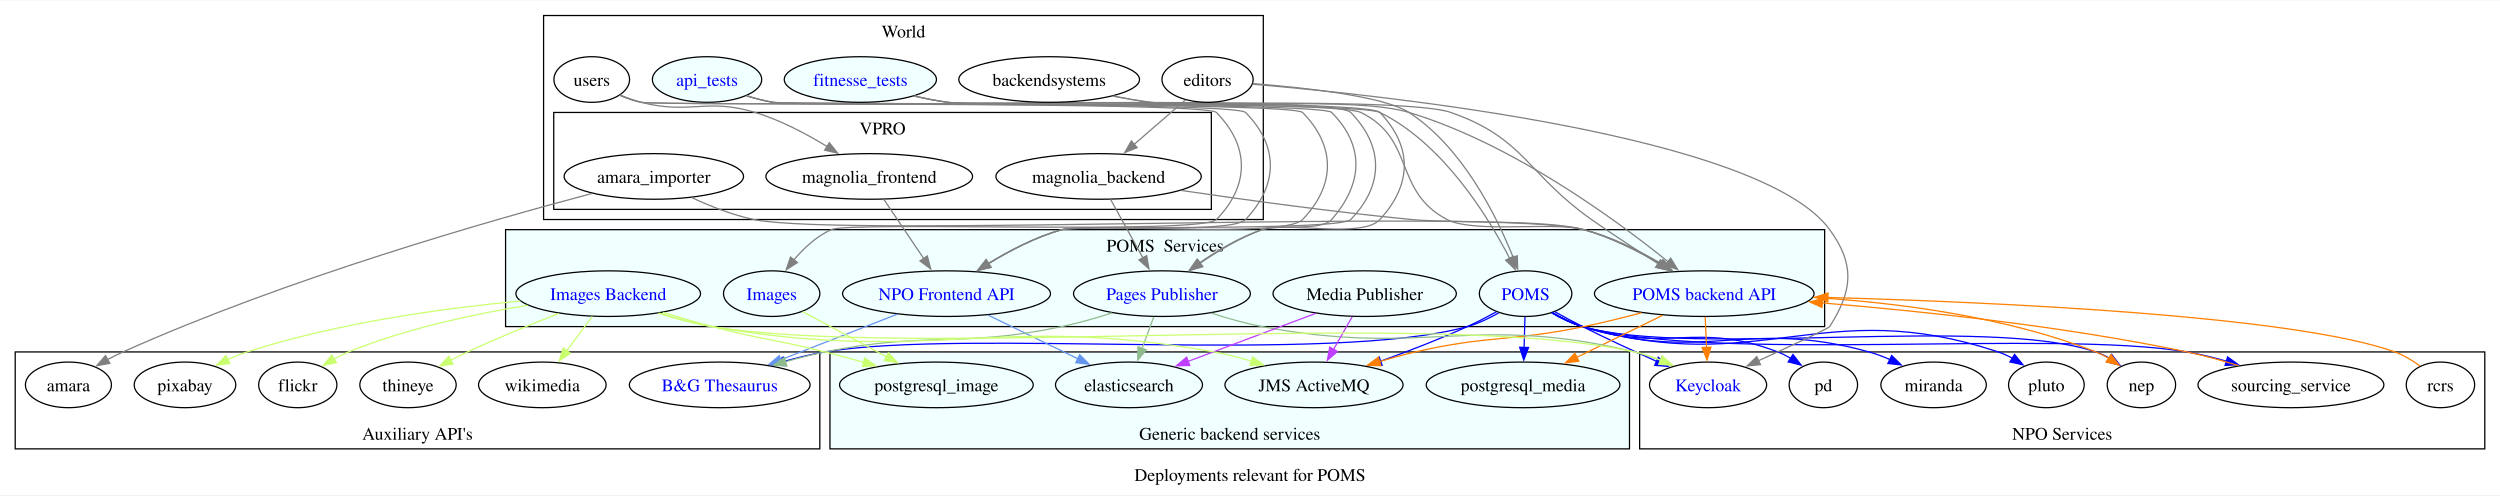
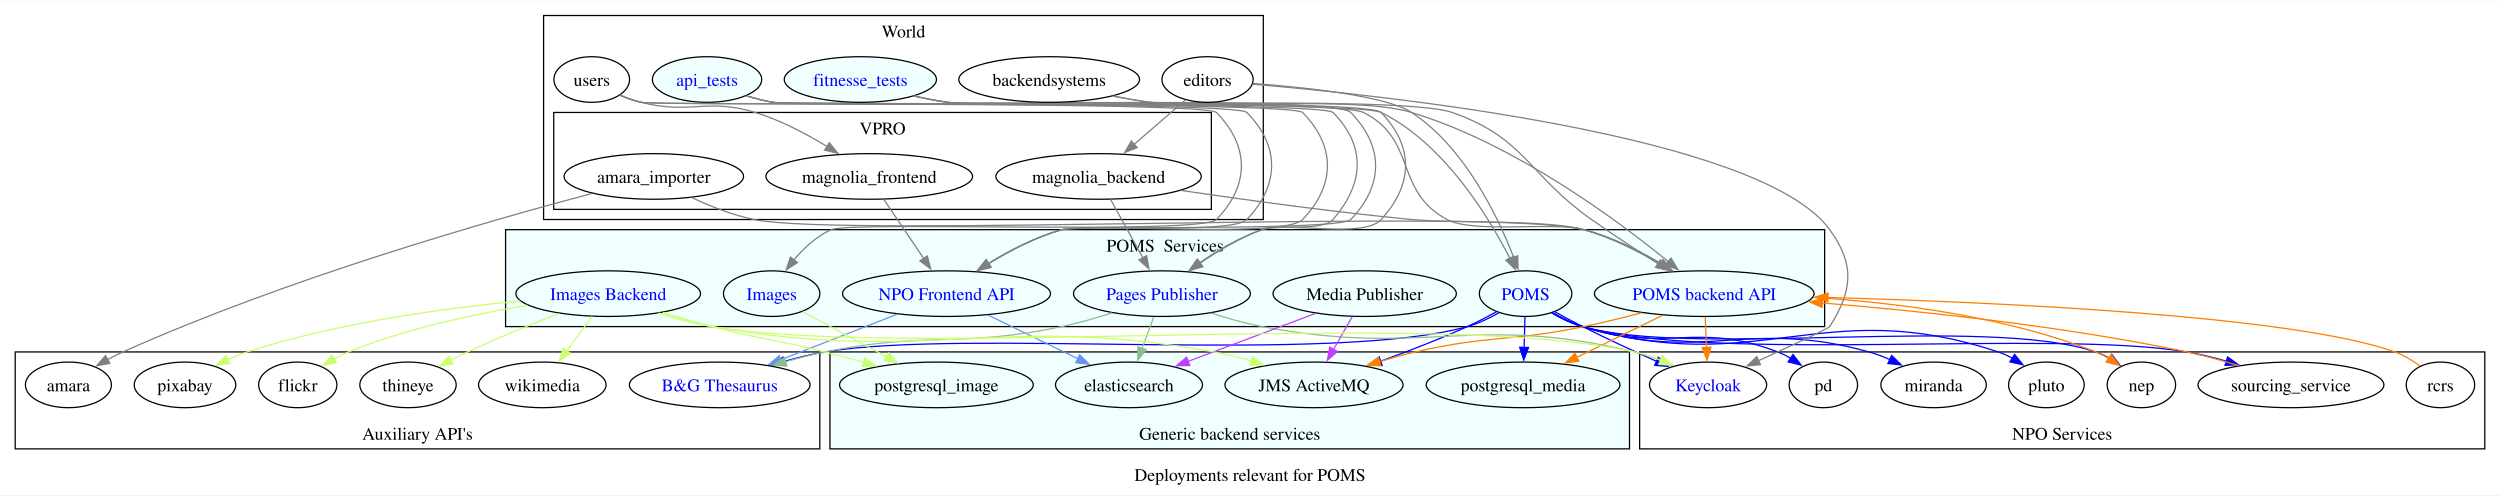
<svg xmlns="http://www.w3.org/2000/svg" xmlns:xlink="http://www.w3.org/1999/xlink" width="1973pt" height="391pt" viewBox="0.00 0.00 1973.00 390.50">
  <g id="graph0" class="graph" transform="scale(1 1) rotate(0) translate(4 386.5)">
    <polygon fill="white" stroke="none" points="-4,4 -4,-386.5 1969,-386.5 1969,4 -4,4" />
    <text text-anchor="middle" x="982.5" y="-7.2" font-family="Times,serif" font-size="14.00">Deployments relevant for POMS</text>
    <g id="clust1" class="cluster">
      <polygon fill="azure" stroke="black" points="651,-32.5 651,-109 1282,-109 1282,-32.5 651,-32.5" />
      <text text-anchor="middle" x="966.5" y="-39.7" font-family="Times,serif" font-size="14.00">Generic backend services</text>
    </g>
    <g id="clust2" class="cluster">
      <polygon fill="none" stroke="black" points="425,-213.5 425,-374.5 993,-374.5 993,-213.5 425,-213.5" />
      <text text-anchor="middle" x="709" y="-357.2" font-family="Times,serif" font-size="14.00">World</text>
    </g>
    <g id="clust3" class="cluster">
      <polygon fill="none" stroke="black" points="433,-221.5 433,-298 952,-298 952,-221.5 433,-221.5" />
      <text text-anchor="middle" x="692.5" y="-280.7" font-family="Times,serif" font-size="14.00">VPRO</text>
    </g>
    <g id="clust4" class="cluster">
      <polygon fill="azure" stroke="black" points="395,-129 395,-205.5 1436,-205.5 1436,-129 395,-129" />
      <text text-anchor="middle" x="915.5" y="-188.2" font-family="Times,serif" font-size="14.00">POMS  Services</text>
    </g>
    <g id="clust5" class="cluster">
      <polygon fill="none" stroke="black" points="1290,-32.5 1290,-109 1957,-109 1957,-32.5 1290,-32.5" />
      <text text-anchor="middle" x="1623.5" y="-39.7" font-family="Times,serif" font-size="14.00">NPO Services</text>
    </g>
    <g id="clust6" class="cluster">
      <polygon fill="none" stroke="black" points="8,-32.5 8,-109 643,-109 643,-32.5 8,-32.5" />
      <text text-anchor="middle" x="325.5" y="-39.7" font-family="Times,serif" font-size="14.00">Auxiliary API's</text>
    </g>
    <g id="node1" class="node">
      <g id="a_node1">
        <a xlink:href="https://poms.omroep.nl/" xlink:title="POMS">
          <ellipse fill="none" stroke="black" cx="1200" cy="-155" rx="36.51" ry="18" />
          <text text-anchor="middle" x="1200" y="-149.95" font-family="Times,serif" font-size="14.00" fill="blue">POMS</text>
        </a>
      </g>
    </g>
    <g id="node8" class="node">
      <g id="a_node8">
        <a xlink:href="http://gtaa.beeldengeluid.nl/" xlink:title="B&amp;G Thesaurus">
          <ellipse fill="none" stroke="black" cx="564" cy="-83" rx="71.31" ry="18" />
          <text text-anchor="middle" x="564" y="-77.95" font-family="Times,serif" font-size="14.00" fill="blue">B&amp;G Thesaurus</text>
        </a>
      </g>
    </g>
    <g id="edge9" class="edge">
      <path fill="none" stroke="blue" d="M1178.88,-139.89C1171.34,-135.58 1162.59,-131.36 1154,-129 1045.29,-99.07 758.2,-127.63 647,-109 636.42,-107.23 625.31,-104.51 614.77,-101.5" />
      <polygon fill="blue" stroke="blue" points="616.07,-98.24 605.49,-98.73 614.07,-104.94 616.07,-98.24" />
    </g>
    <g id="node12" class="node">
      <ellipse fill="none" stroke="black" cx="1198" cy="-83" rx="76.43" ry="18" />
      <text text-anchor="middle" x="1198" y="-77.95" font-family="Times,serif" font-size="14.00">postgresql_media</text>
    </g>
    <g id="edge10" class="edge">
      <path fill="none" stroke="blue" d="M1199.51,-136.7C1199.3,-129.41 1199.05,-120.73 1198.82,-112.54" />
      <polygon fill="blue" stroke="blue" points="1202.32,-112.51 1198.53,-102.62 1195.32,-112.71 1202.32,-112.51" />
    </g>
    <g id="node15" class="node">
      <ellipse fill="none" stroke="black" cx="1033" cy="-83" rx="70.29" ry="18" />
      <text text-anchor="middle" x="1033" y="-77.95" font-family="Times,serif" font-size="14.00">JMS ActiveMQ</text>
    </g>
    <g id="edge11" class="edge">
      <path fill="none" stroke="blue" d="M1176.92,-140.63C1169.69,-136.67 1161.61,-132.46 1154,-129 1131.92,-118.96 1106.89,-109.36 1085.34,-101.63" />
      <polygon fill="blue" stroke="blue" points="1086.77,-98.43 1076.18,-98.39 1084.44,-105.03 1086.77,-98.43" />
    </g>
    <g id="node22" class="node">
      <ellipse fill="none" stroke="black" cx="1435" cy="-83" rx="27" ry="18" />
      <text text-anchor="middle" x="1435" y="-77.95" font-family="Times,serif" font-size="14.00">pd</text>
    </g>
    <g id="edge12" class="edge">
      <path fill="none" stroke="blue" d="M1221.21,-140.05C1228.49,-135.87 1236.85,-131.68 1245,-129 1310.56,-107.41 1334.6,-133.83 1399,-109 1402.48,-107.66 1405.94,-105.91 1409.28,-103.97" />
      <polygon fill="blue" stroke="blue" points="1411.04,-107 1417.47,-98.58 1407.2,-101.15 1411.04,-107" />
    </g>
    <g id="node24" class="node">
      <ellipse fill="none" stroke="black" cx="1522" cy="-83" rx="41.63" ry="18" />
      <text text-anchor="middle" x="1522" y="-77.95" font-family="Times,serif" font-size="14.00">miranda</text>
    </g>
    <g id="edge13" class="edge">
      <path fill="none" stroke="blue" d="M1221.15,-139.86C1228.42,-135.66 1236.8,-131.52 1245,-129 1341.4,-99.42 1373.87,-136.09 1471,-109 1476.56,-107.45 1482.24,-105.3 1487.69,-102.91" />
      <polygon fill="blue" stroke="blue" points="1488.92,-106.21 1496.45,-98.76 1485.92,-99.88 1488.92,-106.21" />
    </g>
    <g id="node25" class="node">
      <ellipse fill="none" stroke="black" cx="1611" cy="-83" rx="29.86" ry="18" />
      <text text-anchor="middle" x="1611" y="-77.95" font-family="Times,serif" font-size="14.00">pluto</text>
    </g>
    <g id="edge14" class="edge">
      <path fill="none" stroke="blue" d="M1220.66,-139.99C1228.03,-135.69 1236.59,-131.45 1245,-129 1385.2,-88.08 1434.43,-155.14 1573,-109 1576.79,-107.74 1580.56,-106 1584.17,-104.03" />
      <polygon fill="blue" stroke="blue" points="1585.9,-107.07 1592.55,-98.82 1582.21,-101.13 1585.9,-107.07" />
    </g>
    <g id="node26" class="node">
      <ellipse fill="none" stroke="black" cx="1686" cy="-83" rx="27" ry="18" />
      <text text-anchor="middle" x="1686" y="-77.95" font-family="Times,serif" font-size="14.00">nep</text>
    </g>
    <g id="edge15" class="edge">
      <path fill="none" stroke="blue" d="M1220.64,-139.93C1228.01,-135.63 1236.58,-131.41 1245,-129 1331.64,-104.25 1564.7,-138.04 1650,-109 1653.71,-107.74 1657.39,-105.97 1660.9,-103.95" />
      <polygon fill="blue" stroke="blue" points="1662.53,-107.06 1668.95,-98.64 1658.67,-101.22 1662.53,-107.06" />
    </g>
    <g id="node27" class="node">
      <ellipse fill="none" stroke="black" cx="1804" cy="-83" rx="73.36" ry="18" />
      <text text-anchor="middle" x="1804" y="-77.95" font-family="Times,serif" font-size="14.00">sourcing_service</text>
    </g>
    <g id="edge16" class="edge">
      <path fill="none" stroke="blue" d="M1220.63,-139.9C1228,-135.59 1236.57,-131.37 1245,-129 1347.12,-100.24 1617.42,-126.84 1722,-109 1732.24,-107.25 1742.98,-104.6 1753.2,-101.67" />
      <polygon fill="blue" stroke="blue" points="1754.02,-105.08 1762.58,-98.84 1752,-98.38 1754.02,-105.08" />
    </g>
    <g id="node28" class="node">
      <g id="a_node28">
        <a xlink:href="https://ident.poms.omroep.nl/auth/" xlink:title="Keycloak">
          <ellipse fill="none" stroke="black" cx="1344" cy="-83" rx="46.23" ry="18" />
          <text text-anchor="middle" x="1344" y="-77.95" font-family="Times,serif" font-size="14.00" fill="blue">Keycloak</text>
        </a>
      </g>
    </g>
    <g id="edge17" class="edge">
      <path fill="none" stroke="blue" d="M1223.16,-140.66C1230.12,-136.78 1237.82,-132.62 1245,-129 1263.94,-119.46 1285.32,-109.62 1303.35,-101.59" />
      <polygon fill="blue" stroke="blue" points="1304.7,-104.82 1312.43,-97.58 1301.86,-98.42 1304.7,-104.82" />
    </g>
    <g id="node2" class="node">
      <g id="a_node2">
        <a xlink:href="https://api.poms.omroep.nl/" xlink:title="POMS backend API">
          <ellipse fill="none" stroke="black" cx="1341" cy="-155" rx="86.67" ry="18" />
          <text text-anchor="middle" x="1341" y="-149.95" font-family="Times,serif" font-size="14.00" fill="blue">POMS backend API</text>
        </a>
      </g>
    </g>
    <g id="edge18" class="edge">
      <path fill="none" stroke="#ff7f00" d="M1308.19,-137.94C1288.07,-128.09 1262.09,-115.37 1240.41,-104.76" />
      <polygon fill="#ff7f00" stroke="#ff7f00" points="1242.04,-101.66 1231.52,-100.41 1238.96,-107.95 1242.04,-101.66" />
    </g>
    <g id="edge19" class="edge">
      <path fill="none" stroke="#ff7f00" d="M1291.44,-139.88C1276.88,-136.02 1260.87,-132.06 1246,-129 1187.46,-116.93 1171.25,-122.4 1113,-109 1103.72,-106.87 1093.97,-104.19 1084.58,-101.39" />
      <polygon fill="#ff7f00" stroke="#ff7f00" points="1085.81,-98.11 1075.22,-98.51 1083.75,-104.8 1085.81,-98.11" />
    </g>
    <g id="edge20" class="edge">
      <path fill="none" stroke="#ff7f00" d="M1426.98,-152.03C1490.54,-148.08 1578.14,-137.35 1650,-109 1653.47,-107.63 1656.93,-105.87 1660.25,-103.92" />
      <polygon fill="#ff7f00" stroke="#ff7f00" points="1662.03,-106.94 1668.45,-98.52 1658.17,-101.1 1662.03,-106.94" />
    </g>
    <g id="edge21" class="edge">
      <path fill="none" stroke="#ff7f00" d="M1341.74,-136.7C1342.05,-129.41 1342.43,-120.73 1342.78,-112.54" />
      <polygon fill="#ff7f00" stroke="#ff7f00" points="1346.27,-112.76 1343.2,-102.62 1339.28,-112.46 1346.27,-112.76" />
    </g>
    <g id="node3" class="node">
      <g id="a_node3">
        <a xlink:href="https://rs.poms.omroep.nl/" xlink:title="NPO Frontend API">
          <ellipse fill="none" stroke="black" cx="743" cy="-155" rx="82.06" ry="18" />
          <text text-anchor="middle" x="743" y="-149.95" font-family="Times,serif" font-size="14.00" fill="blue">NPO Frontend API</text>
        </a>
      </g>
    </g>
    <g id="edge24" class="edge">
      <path fill="none" stroke="cornflowerblue" d="M704.16,-138.81C677.17,-128.26 641.02,-114.12 612.19,-102.85" />
      <polygon fill="cornflowerblue" stroke="cornflowerblue" points="613.54,-99.61 602.95,-99.23 610.99,-106.13 613.54,-99.61" />
    </g>
    <g id="node14" class="node">
      <ellipse fill="none" stroke="black" cx="887" cy="-83" rx="58" ry="18" />
      <text text-anchor="middle" x="887" y="-77.95" font-family="Times,serif" font-size="14.00">elasticsearch</text>
    </g>
    <g id="edge25" class="edge">
      <path fill="none" stroke="cornflowerblue" d="M775.68,-138.12C796.74,-127.88 824.27,-114.49 846.69,-103.6" />
      <polygon fill="cornflowerblue" stroke="cornflowerblue" points="848.08,-106.81 855.55,-99.29 845.02,-100.51 848.08,-106.81" />
    </g>
    <g id="node4" class="node">
      <g id="a_node4">
        <a xlink:href="https://publish.pages.omroep.nl/" xlink:title="Pages Publisher">
          <ellipse fill="none" stroke="black" cx="913" cy="-155" rx="69.78" ry="18" />
          <text text-anchor="middle" x="913" y="-149.95" font-family="Times,serif" font-size="14.00" fill="blue">Pages Publisher</text>
        </a>
      </g>
    </g>
    <g id="edge26" class="edge">
      <path fill="none" stroke="darkseagreen" d="M873.63,-139.84C861.1,-135.79 847.09,-131.74 834,-129 752.19,-111.86 728.93,-125.57 647,-109 636.82,-106.94 626.09,-104.17 615.86,-101.23" />
      <polygon fill="darkseagreen" stroke="darkseagreen" points="617.02,-97.93 606.44,-98.43 615.02,-104.64 617.02,-97.93" />
    </g>
    <g id="edge27" class="edge">
      <path fill="none" stroke="darkseagreen" d="M906.57,-136.7C903.77,-129.15 900.42,-120.12 897.28,-111.68" />
      <polygon fill="darkseagreen" stroke="darkseagreen" points="900.64,-110.68 893.88,-102.52 894.08,-113.12 900.64,-110.68" />
    </g>
    <g id="edge28" class="edge">
      <path fill="none" stroke="darkseagreen" d="M951.91,-139.66C964.53,-135.56 978.71,-131.52 992,-129 1120.68,-104.63 1158.71,-139.81 1286,-109 1292.85,-107.34 1299.92,-104.94 1306.67,-102.27" />
      <polygon fill="darkseagreen" stroke="darkseagreen" points="1307.69,-105.64 1315.53,-98.52 1304.96,-99.19 1307.69,-105.64" />
    </g>
    <g id="node5" class="node">
      <ellipse fill="none" stroke="black" cx="1073" cy="-155" rx="72.34" ry="18" />
      <text text-anchor="middle" x="1073" y="-149.95" font-family="Times,serif" font-size="14.00">Media Publisher</text>
    </g>
    <g id="edge29" class="edge">
      <path fill="none" stroke="#bf3eff" d="M1034.46,-139.5C1005.14,-128.46 964.68,-113.23 933.55,-101.52" />
      <polygon fill="#bf3eff" stroke="#bf3eff" points="934.97,-98.32 924.38,-98.07 932.51,-104.87 934.97,-98.32" />
    </g>
    <g id="edge30" class="edge">
      <path fill="none" stroke="#bf3eff" d="M1063.11,-136.7C1058.66,-128.9 1053.29,-119.51 1048.33,-110.83" />
      <polygon fill="#bf3eff" stroke="#bf3eff" points="1051.53,-109.36 1043.52,-102.42 1045.45,-112.84 1051.53,-109.36" />
    </g>
    <g id="node6" class="node">
      <g id="a_node6">
        <a xlink:href="https://images.poms.omroep.nl" xlink:title="Images">
          <ellipse fill="none" stroke="black" cx="605" cy="-155" rx="38.04" ry="18" />
          <text text-anchor="middle" x="605" y="-149.95" font-family="Times,serif" font-size="14.00" fill="blue">Images</text>
        </a>
      </g>
    </g>
    <g id="node13" class="node">
      <ellipse fill="none" stroke="black" cx="735" cy="-83" rx="76.43" ry="18" />
      <text text-anchor="middle" x="735" y="-77.95" font-family="Times,serif" font-size="14.00">postgresql_image</text>
    </g>
    <g id="edge31" class="edge">
      <path fill="none" stroke="#caff70" d="M629.45,-140.83C648.12,-130.78 674.22,-116.73 695.79,-105.11" />
      <polygon fill="#caff70" stroke="#caff70" points="697.17,-108.34 704.32,-100.52 693.85,-102.18 697.17,-108.34" />
    </g>
    <g id="node7" class="node">
      <g id="a_node7">
        <a xlink:href="https://poms.omroep.nl/images/" xlink:title="Images Backend">
          <ellipse fill="none" stroke="black" cx="476" cy="-155" rx="72.85" ry="18" />
          <text text-anchor="middle" x="476" y="-149.95" font-family="Times,serif" font-size="14.00" fill="blue">Images Backend</text>
        </a>
      </g>
    </g>
    <g id="node9" class="node">
      <ellipse fill="none" stroke="black" cx="318" cy="-83" rx="38.04" ry="18" />
      <text text-anchor="middle" x="318" y="-77.95" font-family="Times,serif" font-size="14.00">thineye</text>
    </g>
    <g id="edge32" class="edge">
      <path fill="none" stroke="#caff70" d="M437.05,-139.35C415.57,-130.99 388.55,-120 365,-109 360.67,-106.98 356.16,-104.75 351.74,-102.48" />
      <polygon fill="#caff70" stroke="#caff70" points="353.49,-99.45 343.01,-97.91 350.24,-105.65 353.49,-99.45" />
    </g>
    <g id="edge33" class="edge">
      <path fill="none" stroke="#caff70" d="M519.23,-140.16C531.69,-136.35 545.34,-132.35 558,-129 597.2,-118.64 607.71,-118.99 647,-109 656.95,-106.47 667.48,-103.63 677.67,-100.79" />
      <polygon fill="#caff70" stroke="#caff70" points="678.41,-104.21 687.09,-98.13 676.52,-97.47 678.41,-104.21" />
    </g>
    <g id="edge34" class="edge">
      <path fill="none" stroke="#caff70" d="M515.98,-139.66C529.19,-135.51 544.07,-131.44 558,-129 731.59,-98.63 780.57,-140.28 954,-109 963.77,-107.24 974.02,-104.61 983.77,-101.71" />
      <polygon fill="#caff70" stroke="#caff70" points="984.58,-105.12 993.08,-98.8 982.49,-98.44 984.58,-105.12" />
    </g>
    <g id="edge35" class="edge">
      <path fill="none" stroke="#caff70" d="M515.53,-139.61C528.84,-135.39 543.9,-131.3 558,-129 717.73,-102.95 1127.96,-143.88 1286,-109 1292.96,-107.46 1300.12,-105.1 1306.93,-102.42" />
      <polygon fill="#caff70" stroke="#caff70" points="1308.04,-105.75 1315.88,-98.63 1305.31,-99.31 1308.04,-105.75" />
    </g>
    <g id="node29" class="node">
      <ellipse fill="none" stroke="black" cx="424" cy="-83" rx="50.33" ry="18" />
      <text text-anchor="middle" x="424" y="-77.95" font-family="Times,serif" font-size="14.00">wikimedia</text>
    </g>
    <g id="edge36" class="edge">
      <path fill="none" stroke="#caff70" d="M463.41,-137.05C457.34,-128.89 449.93,-118.91 443.18,-109.82" />
      <polygon fill="#caff70" stroke="#caff70" points="446.15,-107.94 437.37,-102 440.53,-112.12 446.15,-107.94" />
    </g>
    <g id="node30" class="node">
      <ellipse fill="none" stroke="black" cx="142" cy="-83" rx="40.09" ry="18" />
      <text text-anchor="middle" x="142" y="-77.95" font-family="Times,serif" font-size="14.00">pixabay</text>
    </g>
    <g id="edge37" class="edge">
      <path fill="none" stroke="#caff70" d="M406.63,-149.19C348.02,-143.68 262.46,-132.22 191,-109 185.88,-107.34 180.63,-105.19 175.57,-102.86" />
      <polygon fill="#caff70" stroke="#caff70" points="177.4,-99.86 166.88,-98.57 174.3,-106.14 177.4,-99.86" />
    </g>
    <g id="node31" class="node">
      <ellipse fill="none" stroke="black" cx="231" cy="-83" rx="30.88" ry="18" />
      <text text-anchor="middle" x="231" y="-77.95" font-family="Times,serif" font-size="14.00">flickr</text>
    </g>
    <g id="edge38" class="edge">
      <path fill="none" stroke="#caff70" d="M412.43,-145.8C371.06,-139.08 316.55,-127.58 271,-109 267.13,-107.42 263.22,-105.48 259.43,-103.38" />
      <polygon fill="#caff70" stroke="#caff70" points="261.49,-100.54 251.11,-98.39 257.88,-106.54 261.49,-100.54" />
    </g>
    <g id="node10" class="node">
      <g id="a_node10">
        <a xlink:href="https://git.vpro.nl/npo/test/api-tests/pipelines" xlink:title="api_tests">
          <ellipse fill="azure" stroke="black" cx="554" cy="-324" rx="43.16" ry="18" />
          <text text-anchor="middle" x="554" y="-318.95" font-family="Times,serif" font-size="14.00" fill="blue">api_tests</text>
        </a>
      </g>
    </g>
    <g id="edge42" class="edge">
-       <path fill="none" stroke="gray" d="M585.24,-311.12C592,-309.03 599.16,-307.15 606,-306 631.42,-301.72 1046.84,-309.33 1070,-298 1113.3,-276.81 1095.32,-235.91 1138,-213.5 1159.31,-202.31 1222.85,-212.08 1246,-205.5 1267.08,-199.5 1288.89,-188.53 1306.29,-178.44" />
+       <path fill="none" stroke="gray" d="M585.24,-311.12C592,-309.03 599.16,-307.15 606,-306 631.53,-301.71 1048.83,-309.55 1072,-298 1114.65,-276.74 1095.97,-235.96 1138,-213.5 1159.22,-202.16 1222.85,-212.08 1246,-205.5 1267.08,-199.5 1288.89,-188.53 1306.29,-178.44" />
      <polygon fill="gray" stroke="gray" points="1307.89,-181.56 1314.68,-173.43 1304.3,-175.55 1307.89,-181.56" />
    </g>
    <g id="edge43" class="edge">
      <path fill="none" stroke="gray" d="M585.25,-311.13C592,-309.04 599.16,-307.16 606,-306 617.45,-304.06 1015.87,-306.29 1024,-298 1050.3,-271.19 1049.99,-240.61 1024,-213.5 1009.38,-198.25 854.36,-211.14 834,-205.5 813.43,-199.8 792.37,-188.75 775.69,-178.53" />
      <polygon fill="gray" stroke="gray" points="778.02,-175.86 767.7,-173.46 774.28,-181.77 778.02,-175.86" />
    </g>
    <g id="edge44" class="edge">
-       <path fill="none" stroke="gray" d="M585.25,-311.13C592,-309.03 599.16,-307.15 606,-306 618.08,-303.96 1038.42,-306.74 1047,-298 1073.31,-271.2 1071.57,-241.9 1047,-213.5 1038.92,-204.16 1003.59,-209.76 992,-205.5 974.72,-199.15 957.2,-188.67 943.06,-178.98" />
-       <polygon fill="gray" stroke="gray" points="945.28,-176.27 935.1,-173.34 941.23,-181.98 945.28,-176.27" />
+       <path fill="none" stroke="gray" d="M585.25,-311.13C592,-309.03 599.16,-307.15 606,-306 618.11,-303.96 1039.4,-306.76 1048,-298 1074.31,-271.21 1072.61,-241.87 1048,-213.5 1039.76,-204 1003.81,-209.82 992,-205.5 974.71,-199.17 957.19,-188.7 943.05,-179.01" />
+       <polygon fill="gray" stroke="gray" points="945.27,-176.29 935.09,-173.36 941.22,-182 945.27,-176.29" />
    </g>
    <g id="node11" class="node">
      <g id="a_node11">
        <a xlink:href="https://jenkins.vpro.nl/view/POMS/job/POMS-Fitnesse-Tests/" xlink:title="fitnesse_tests">
          <ellipse fill="azure" stroke="black" cx="675" cy="-324" rx="60.05" ry="18" />
          <text text-anchor="middle" x="675" y="-318.95" font-family="Times,serif" font-size="14.00" fill="blue">fitnesse_tests</text>
        </a>
      </g>
    </g>
    <g id="edge45" class="edge">
-       <path fill="none" stroke="gray" d="M717.79,-310.93C726.4,-308.93 735.44,-307.14 744,-306 762.78,-303.5 1067.99,-306.36 1085,-298 1134.58,-273.63 1169.93,-216.7 1187.46,-182.79" />
-       <polygon fill="gray" stroke="gray" points="1190.5,-184.52 1191.84,-174.01 1184.24,-181.4 1190.5,-184.52" />
+       <path fill="none" stroke="gray" d="M717.79,-310.92C726.4,-308.93 735.44,-307.14 744,-306 762.84,-303.49 1068.96,-306.42 1086,-298 1135.36,-273.61 1170.32,-216.69 1187.63,-182.79" />
+       <polygon fill="gray" stroke="gray" points="1190.67,-184.53 1191.96,-174.01 1184.39,-181.43 1190.67,-184.53" />
    </g>
    <g id="edge46" class="edge">
-       <path fill="none" stroke="gray" d="M717.42,-310.99C726.14,-308.96 735.32,-307.14 744,-306 787.74,-300.24 1099.34,-312.52 1141,-298 1199.55,-277.59 1201.26,-249.13 1252,-213.5 1268.96,-201.6 1288.22,-189.04 1304.48,-178.7" />
-       <polygon fill="gray" stroke="gray" points="1306.3,-181.69 1312.88,-173.39 1302.56,-175.77 1306.3,-181.69" />
+       <path fill="none" stroke="gray" d="M717.42,-310.99C726.14,-308.96 735.32,-307.14 744,-306 787.85,-300.23 1100.27,-312.65 1142,-298 1200.17,-277.58 1201.62,-249.03 1252,-213.5 1268.93,-201.56 1288.19,-188.99 1304.45,-178.67" />
+       <polygon fill="gray" stroke="gray" points="1306.27,-181.66 1312.86,-173.36 1302.54,-175.74 1306.27,-181.66" />
    </g>
    <g id="edge47" class="edge">
      <path fill="none" stroke="gray" d="M717.79,-310.94C726.4,-308.94 735.44,-307.15 744,-306 761.52,-303.65 1049.66,-310.65 1062,-298 1088.22,-271.11 1088.09,-240.52 1062,-213.5 1053.2,-204.38 846.23,-208.84 834,-205.5 813.41,-199.88 792.34,-188.82 775.68,-178.59" />
      <polygon fill="gray" stroke="gray" points="778,-175.92 767.69,-173.51 774.25,-181.83 778,-175.92" />
    </g>
    <g id="node16" class="node">
      <ellipse fill="none" stroke="black" cx="463" cy="-324" rx="29.86" ry="18" />
      <text text-anchor="middle" x="463" y="-318.95" font-family="Times,serif" font-size="14.00">users</text>
    </g>
    <g id="edge4" class="edge">
-       <path fill="none" stroke="gray" d="M485.18,-311.55C490.55,-309.28 496.37,-307.22 502,-306 514.95,-303.19 969.71,-307.45 979,-298 1005.33,-271.22 1004.81,-240.78 979,-213.5 967.91,-201.78 849.52,-209.91 834,-205.5 813.46,-199.67 792.41,-188.6 775.73,-178.41" />
-       <polygon fill="gray" stroke="gray" points="778.05,-175.74 767.73,-173.36 774.32,-181.66 778.05,-175.74" />
+       <path fill="none" stroke="gray" d="M485.18,-311.55C490.55,-309.28 496.37,-307.22 502,-306 514.98,-303.18 970.69,-307.47 980,-298 1006.33,-271.22 1005.82,-240.77 980,-213.5 968.83,-201.7 849.63,-209.93 834,-205.5 813.46,-199.67 792.41,-188.61 775.73,-178.41" />
+       <polygon fill="gray" stroke="gray" points="778.05,-175.74 767.73,-173.37 774.32,-181.66 778.05,-175.74" />
    </g>
    <g id="edge5" class="edge">
      <path fill="none" stroke="gray" d="M485.18,-311.55C490.55,-309.28 496.37,-307.23 502,-306 514.32,-303.32 947.16,-307 956,-298 982.32,-271.21 982.2,-240.4 956,-213.5 944.21,-201.4 667.43,-212.37 652,-205.5 640.47,-200.37 630.4,-190.94 622.57,-181.68" />
      <polygon fill="gray" stroke="gray" points="625.36,-179.56 616.45,-173.83 619.84,-183.86 625.36,-179.56" />
    </g>
    <g id="node19" class="node">
      <ellipse fill="none" stroke="black" cx="682" cy="-247.5" rx="81.55" ry="18" />
      <text text-anchor="middle" x="682" y="-242.45" font-family="Times,serif" font-size="14.00">magnolia_frontend</text>
    </g>
    <g id="edge6" class="edge">
      <path fill="none" stroke="gray" d="M485.25,-311.84C490.62,-309.56 496.42,-307.42 502,-306 540.91,-296.07 553.59,-309.7 592,-298 611.92,-291.93 632.39,-281.1 648.77,-271.11" />
      <polygon fill="gray" stroke="gray" points="650.51,-274.15 657.11,-265.86 646.78,-268.23 650.51,-274.15" />
    </g>
    <g id="node17" class="node">
      <ellipse fill="none" stroke="black" cx="824" cy="-324" rx="71.31" ry="18" />
      <text text-anchor="middle" x="824" y="-318.95" font-family="Times,serif" font-size="14.00">backendsystems</text>
    </g>
    <g id="edge7" class="edge">
-       <path fill="none" stroke="gray" d="M874.56,-310.9C884.28,-308.96 894.42,-307.2 904,-306 949.02,-300.38 1064.57,-311.11 1108,-298 1189.16,-273.49 1270.72,-213.85 1312.45,-180.18" />
-       <polygon fill="gray" stroke="gray" points="1314.52,-183.01 1320.05,-173.97 1310.09,-177.59 1314.52,-183.01" />
+       <path fill="none" stroke="gray" d="M874.56,-310.89C884.28,-308.95 894.42,-307.2 904,-306 949.46,-300.33 1066.17,-311.32 1110,-298 1190.61,-273.51 1271.41,-213.86 1312.73,-180.18" />
+       <polygon fill="gray" stroke="gray" points="1314.77,-183.04 1320.25,-173.98 1310.31,-177.65 1314.77,-183.04" />
    </g>
    <g id="edge8" class="edge">
-       <path fill="none" stroke="gray" d="M874.57,-310.94C884.29,-308.99 894.42,-307.22 904,-306 913.98,-304.73 1078.04,-305.27 1085,-298 1110.96,-270.86 1110.39,-241.17 1085,-213.5 1070.98,-198.22 1011.67,-212.08 992,-205.5 974.42,-199.62 956.75,-189.09 942.59,-179.25" />
-       <polygon fill="gray" stroke="gray" points="944.78,-176.51 934.63,-173.5 940.69,-182.19 944.78,-176.51" />
+       <path fill="none" stroke="gray" d="M874.57,-310.93C884.29,-308.99 894.42,-307.22 904,-306 914.04,-304.72 1079,-305.31 1086,-298 1111.97,-270.87 1111.4,-241.16 1086,-213.5 1071.82,-198.06 1011.88,-212.14 992,-205.5 974.41,-199.63 956.75,-189.1 942.59,-179.25" />
+       <polygon fill="gray" stroke="gray" points="944.78,-176.52 934.63,-173.5 940.68,-182.19 944.78,-176.52" />
    </g>
    <g id="node18" class="node">
      <ellipse fill="none" stroke="black" cx="949" cy="-324" rx="36" ry="18" />
      <text text-anchor="middle" x="949" y="-318.95" font-family="Times,serif" font-size="14.00">editors</text>
    </g>
    <g id="edge1" class="edge">
-       <path fill="none" stroke="gray" d="M984.75,-320.76C1025.25,-317.64 1088.2,-310.86 1108,-298 1150.09,-270.67 1176.98,-216.57 1190.21,-183.6" />
-       <polygon fill="gray" stroke="gray" points="1193.46,-184.91 1193.78,-174.32 1186.92,-182.4 1193.46,-184.91" />
+       <path fill="none" stroke="gray" d="M984.85,-320.87C1025.87,-317.84 1089.95,-311.14 1110,-298 1151.71,-270.67 1177.84,-216.57 1190.6,-183.61" />
+       <polygon fill="gray" stroke="gray" points="1193.84,-184.92 1194.03,-174.33 1187.28,-182.49 1193.84,-184.92" />
    </g>
    <g id="node20" class="node">
      <ellipse fill="none" stroke="black" cx="863" cy="-247.5" rx="81.04" ry="18" />
      <text text-anchor="middle" x="863" y="-242.45" font-family="Times,serif" font-size="14.00">magnolia_backend</text>
    </g>
    <g id="edge2" class="edge">
      <path fill="none" stroke="gray" d="M931.6,-307.92C919.92,-297.81 904.29,-284.27 890.89,-272.66" />
      <polygon fill="gray" stroke="gray" points="893.47,-270.27 883.62,-266.36 888.89,-275.56 893.47,-270.27" />
    </g>
    <g id="edge3" class="edge">
-       <path fill="none" stroke="gray" d="M984.51,-320.29C1088.04,-311.55 1385.7,-280.21 1440,-205.5 1459.99,-178 1458.24,-157.69 1440,-129 1439.13,-127.63 1409.89,-114.02 1383.91,-102.13" />
+       <path fill="none" stroke="gray" d="M984.52,-320.29C1088.07,-311.57 1385.78,-280.27 1440,-205.5 1459.96,-177.98 1458.24,-157.69 1440,-129 1439.13,-127.63 1409.89,-114.02 1383.91,-102.13" />
      <polygon fill="gray" stroke="gray" points="1385.37,-98.95 1374.81,-97.97 1382.46,-105.31 1385.37,-98.95" />
    </g>
    <g id="edge41" class="edge">
      <path fill="none" stroke="gray" d="M693.47,-229.48C702.36,-216.29 714.84,-197.77 725.05,-182.63" />
      <polygon fill="gray" stroke="gray" points="727.84,-184.76 730.52,-174.51 722.03,-180.84 727.84,-184.76" />
    </g>
    <g id="edge39" class="edge">
      <path fill="none" stroke="gray" d="M928.11,-236.46C977.83,-229.12 1048.09,-219.45 1110,-213.5 1140.14,-210.6 1216.82,-213.56 1246,-205.5 1267.28,-199.62 1289.25,-188.55 1306.7,-178.37" />
      <polygon fill="gray" stroke="gray" points="1308.35,-181.46 1315.11,-173.3 1304.74,-175.46 1308.35,-181.46" />
    </g>
    <g id="edge40" class="edge">
      <path fill="none" stroke="gray" d="M872.4,-229.48C879.62,-216.41 889.73,-198.13 898.05,-183.06" />
      <polygon fill="gray" stroke="gray" points="900.96,-185.02 902.74,-174.58 894.84,-181.64 900.96,-185.02" />
    </g>
    <g id="node21" class="node">
      <ellipse fill="none" stroke="black" cx="512" cy="-247.5" rx="70.8" ry="18" />
      <text text-anchor="middle" x="512" y="-242.45" font-family="Times,serif" font-size="14.00">amara_importer</text>
    </g>
    <g id="edge48" class="edge">
      <path fill="none" stroke="gray" d="M541.89,-230.82C556.31,-224.1 574.12,-216.99 591,-213.5 662.27,-198.76 1175.41,-223.24 1246,-205.5 1267.56,-200.08 1289.7,-188.93 1307.18,-178.58" />
      <polygon fill="gray" stroke="gray" points="1308.9,-181.63 1315.6,-173.42 1305.24,-175.66 1308.9,-181.63" />
    </g>
    <g id="node32" class="node">
      <ellipse fill="none" stroke="black" cx="50" cy="-83" rx="33.95" ry="18" />
      <text text-anchor="middle" x="50" y="-77.95" font-family="Times,serif" font-size="14.00">amara</text>
    </g>
    <g id="edge49" class="edge">
      <path fill="none" stroke="gray" d="M463.33,-234.11C383.93,-213.1 222.39,-167.07 93,-109 88.95,-107.18 84.79,-105.09 80.73,-102.9" />
      <polygon fill="gray" stroke="gray" points="82.71,-100 72.29,-98.12 79.26,-106.09 82.71,-100" />
    </g>
    <g id="node23" class="node">
      <ellipse fill="none" stroke="black" cx="1922" cy="-83" rx="27" ry="18" />
      <text text-anchor="middle" x="1922" y="-77.95" font-family="Times,serif" font-size="14.00">rcrs</text>
    </g>
    <g id="edge23" class="edge">
      <path fill="none" stroke="#ff7f00" d="M1905.81,-97.93C1899.94,-102.23 1893.02,-106.48 1886,-109 1806.23,-137.64 1572.63,-148.22 1438.57,-152" />
      <polygon fill="#ff7f00" stroke="#ff7f00" points="1438.52,-148.5 1428.62,-152.27 1438.72,-155.5 1438.52,-148.5" />
    </g>
    <g id="edge22" class="edge">
      <path fill="none" stroke="#ff7f00" d="M1762.66,-98.17C1749.76,-102.17 1735.4,-106.19 1722,-109 1624.76,-129.39 1511.49,-141.3 1433.88,-147.69" />
      <polygon fill="#ff7f00" stroke="#ff7f00" points="1433.89,-144.17 1424.2,-148.47 1434.45,-151.15 1433.89,-144.17" />
    </g>
  </g>
</svg>
